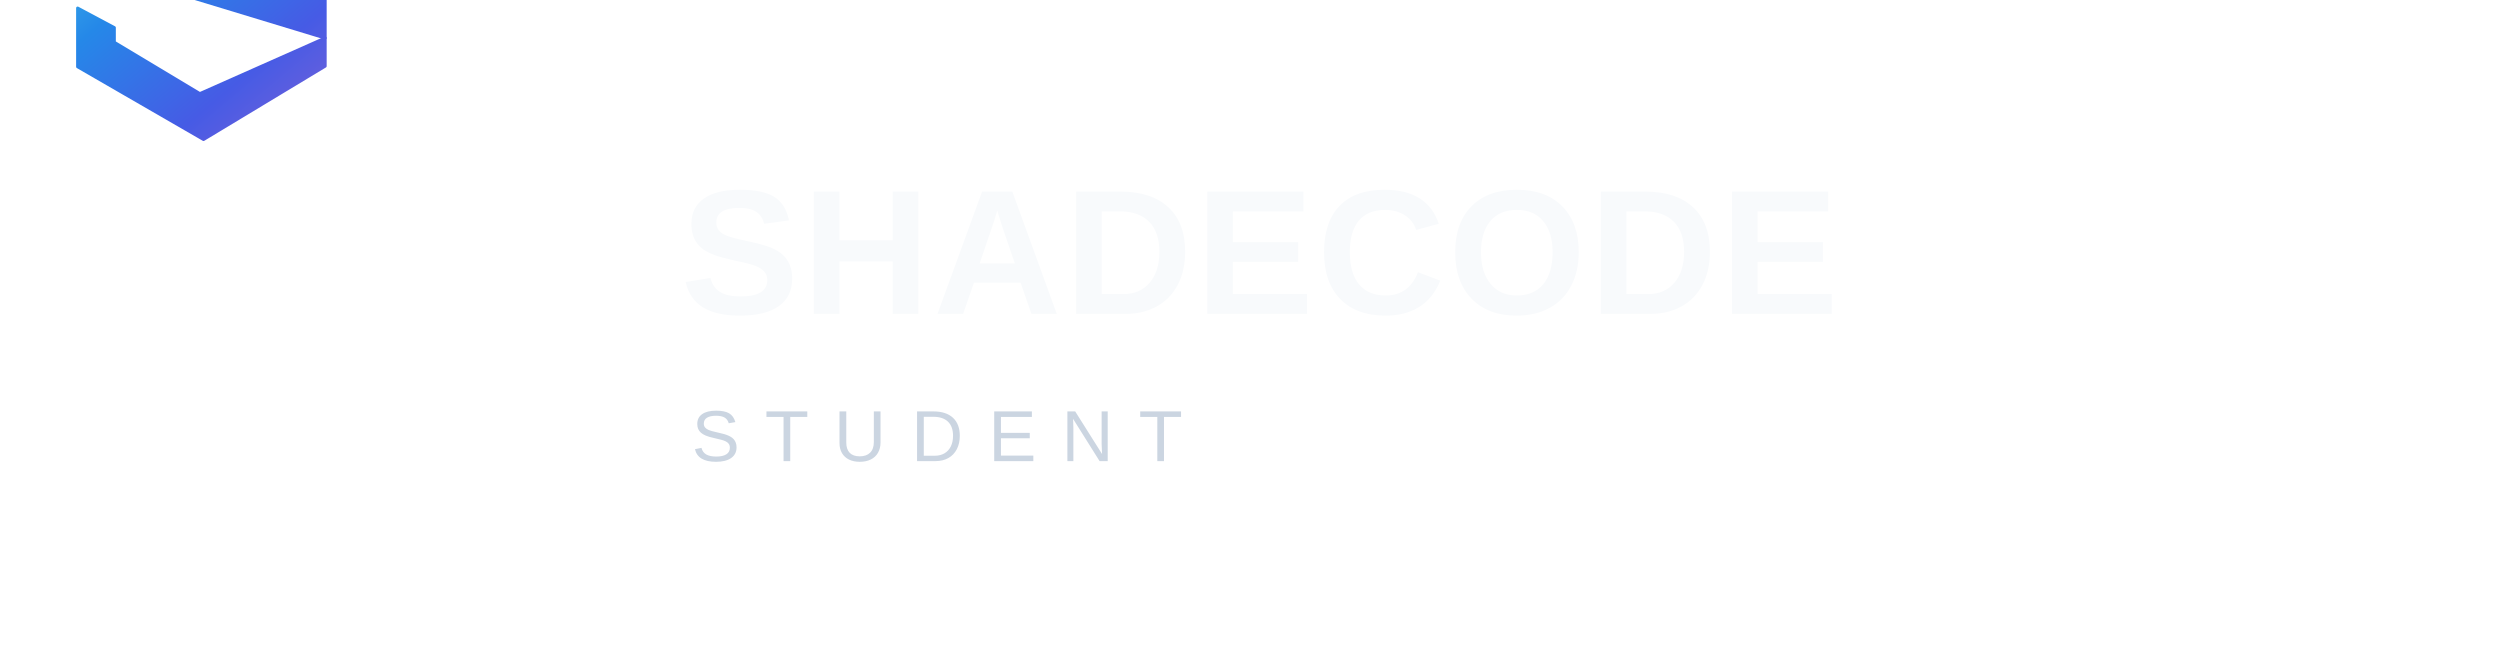
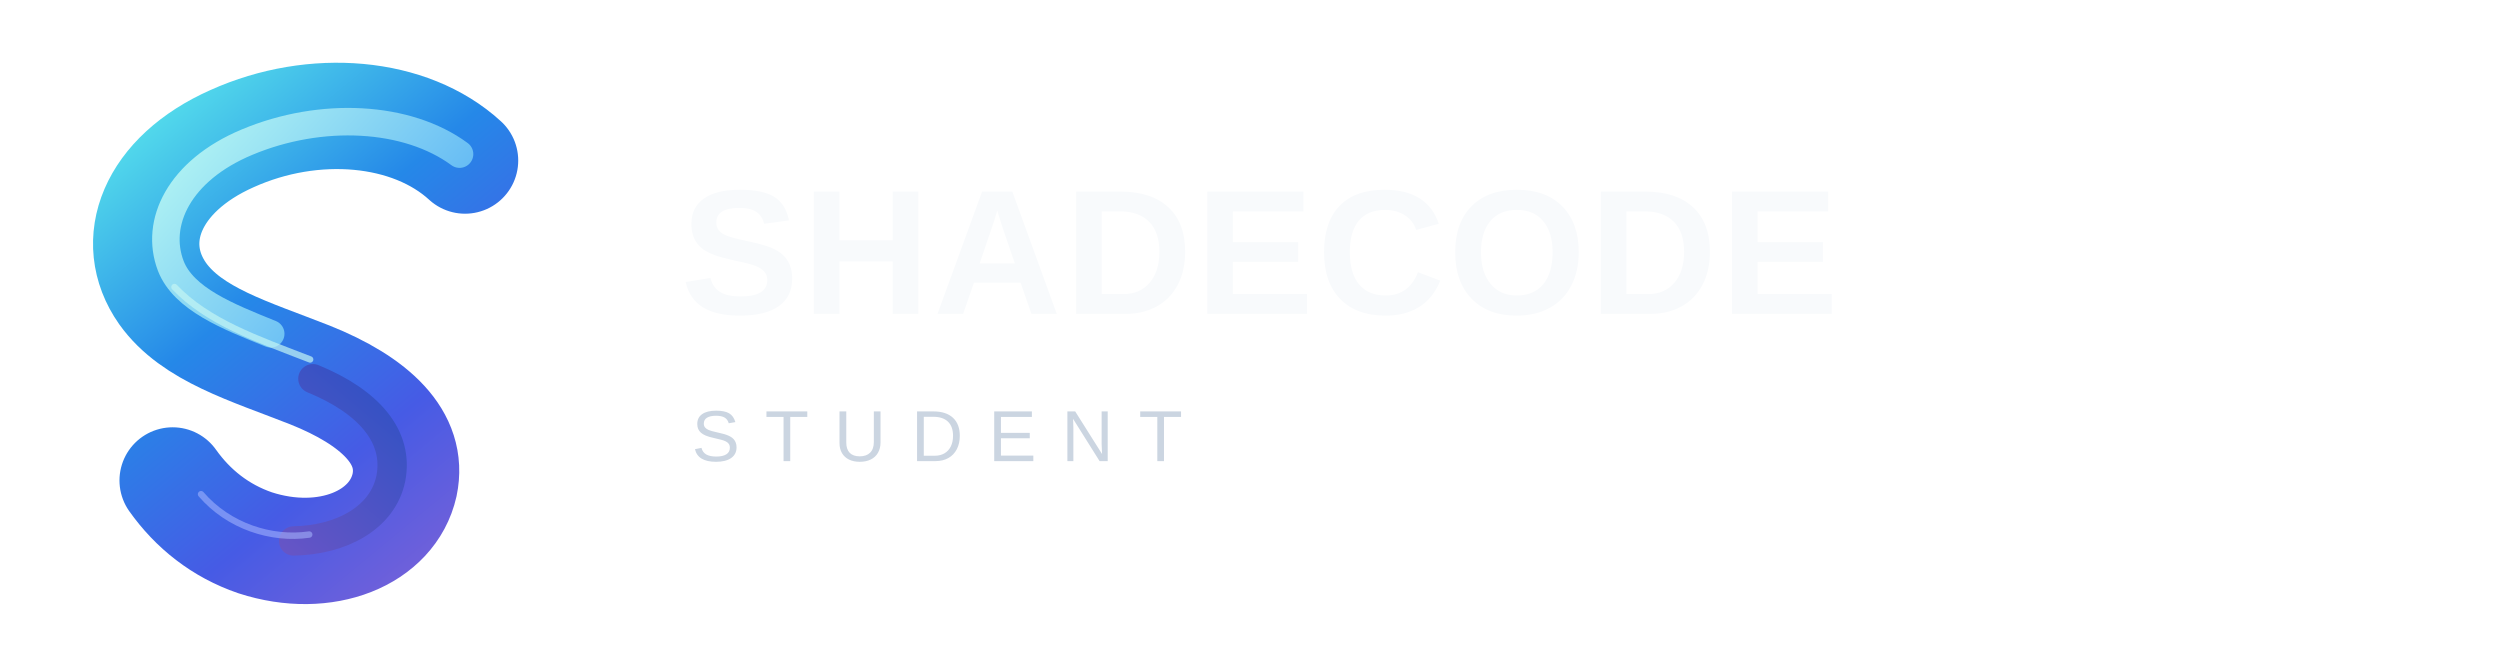
<svg xmlns="http://www.w3.org/2000/svg" viewBox="0 0 900 240" role="img" aria-labelledby="title desc">
  <defs>
-     <linearGradient id="shadecode-original-mark" x1="70" y1="50" x2="480" y2="540" gradientUnits="userSpaceOnUse">
-       <stop stop-color="#54DDEB" />
-       <stop offset=".42" stop-color="#2588E8" />
-       <stop offset=".76" stop-color="#465BE5" />
+     <linearGradient id="sc-ribbon" x1="320" y1="300" x2="700" y2="760" gradientUnits="userSpaceOnUse">
+       <stop offset="0" stop-color="#54DDEB" />
+       <stop offset="0.38" stop-color="#2588E8" />
+       <stop offset="0.72" stop-color="#465BE5" />
      <stop offset="1" stop-color="#7761D8" />
    </linearGradient>
+     <linearGradient id="sc-fold" x1="360" y1="330" x2="620" y2="560" gradientUnits="userSpaceOnUse">
+       <stop offset="0" stop-color="#B1F4F3" />
+       <stop offset="1" stop-color="#4CA8F4" />
+     </linearGradient>
+     <linearGradient id="sc-underfold" x1="600" y1="590" x2="450" y2="770" gradientUnits="userSpaceOnUse">
+       <stop offset="0" stop-color="#3152C4" />
+       <stop offset="1" stop-color="#6C55C6" />
+     </linearGradient>
  </defs>
-   <g transform="translate(12 -72) scale(.22)">
-     <path d="M72.5 146.5 275.5 24.5 475.5 139.5 474.5 224.5 190.5 162.5 72.5 193.5Z" fill="url(#shadecode-original-mark)" stroke="url(#shadecode-original-mark)" stroke-width="5" stroke-linejoin="round" stroke-linecap="round" />
-     <path d="M72.5 193.5 477.5 326.5 477.5 389.5 72.5 266.5Z" fill="url(#shadecode-original-mark)" stroke="url(#shadecode-original-mark)" stroke-width="5" stroke-linejoin="round" stroke-linecap="round" />
-     <path d="M72.5 340.5 132.5 372.5 132.5 396.5 272.5 480.5 477.5 389.5 477.5 435.5 278.5 555.5 72.5 436.5Z" fill="url(#shadecode-original-mark)" stroke="url(#shadecode-original-mark)" stroke-width="5" stroke-linejoin="round" stroke-linecap="round" />
+   <g transform="translate(110 120) scale(.33) translate(-506 -528.5)">
+     <path d="M680 340 C620 285 515 276 426 316 C338 355 310 428 350 485 C382 530 445 548 511 574 C581 602 625 642 614 694 C601 752 528 782 451 757 C413 744 383 720 361 689" fill="none" stroke="url(#sc-ribbon)" stroke-width="116" stroke-linecap="round" stroke-linejoin="round" />
+     <path d="M674 333 C617 291 523 286 442 320 C368 351 341 408 359 455 C373 491 421 510 468 529" fill="none" stroke="url(#sc-fold)" stroke-width="30" stroke-linecap="round" stroke-linejoin="round" />
+     <path d="M514 578 C575 603 608 641 599 687 C590 730 545 754 493 755" fill="none" stroke="url(#sc-underfold)" stroke-width="32" stroke-linecap="round" stroke-linejoin="round" />
+     <path d="M363 478 C399 516 454 535 511 557" fill="none" stroke="#C4F6F4" stroke-opacity="0.7" stroke-width="7" stroke-linecap="round" stroke-linejoin="round" />
+     <path d="M392 704 C422 739 469 754 510 748" fill="none" stroke="#A7B7FF" stroke-opacity="0.55" stroke-width="7" stroke-linecap="round" stroke-linejoin="round" />
  </g>
  <text x="245" y="113" font-family="Arial,Helvetica,sans-serif" font-size="64" font-weight="650" letter-spacing="1" fill="#F8FAFC">SHADECODE</text>
  <text x="249" y="166" font-family="Arial,Helvetica,sans-serif" font-size="26" font-weight="500" letter-spacing="9" fill="#CBD5E1">STUDENT</text>
</svg>
